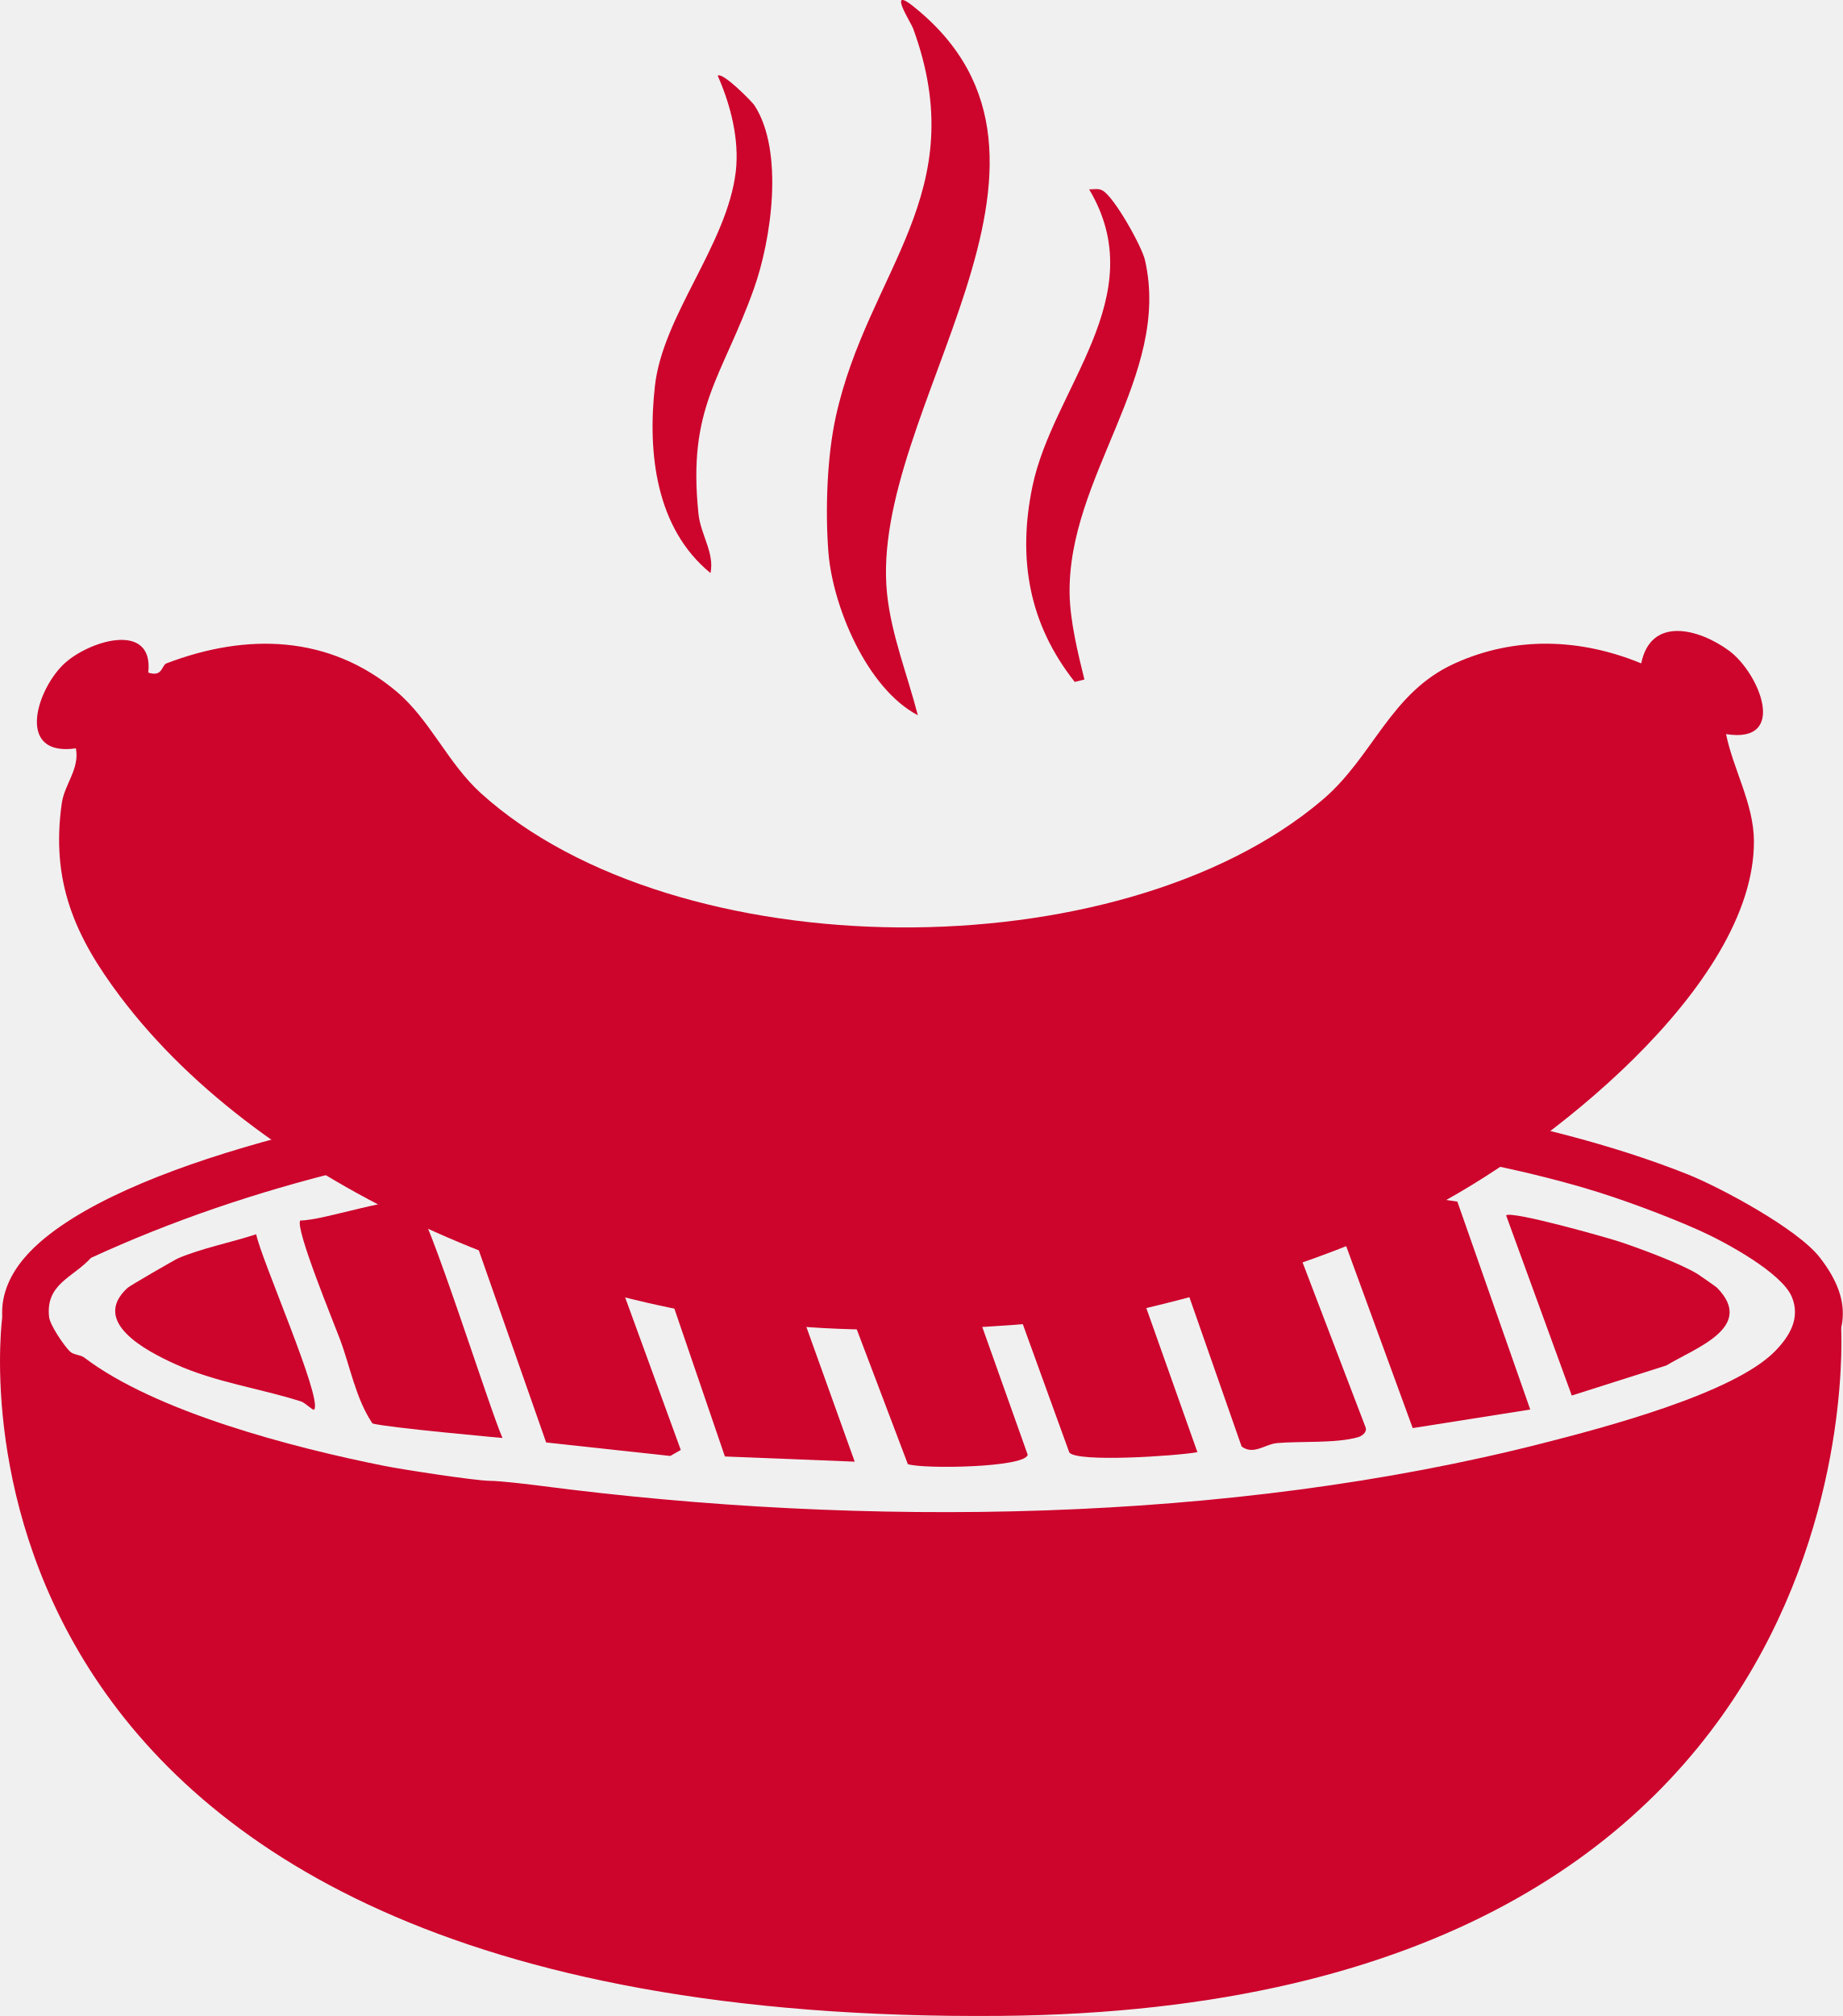
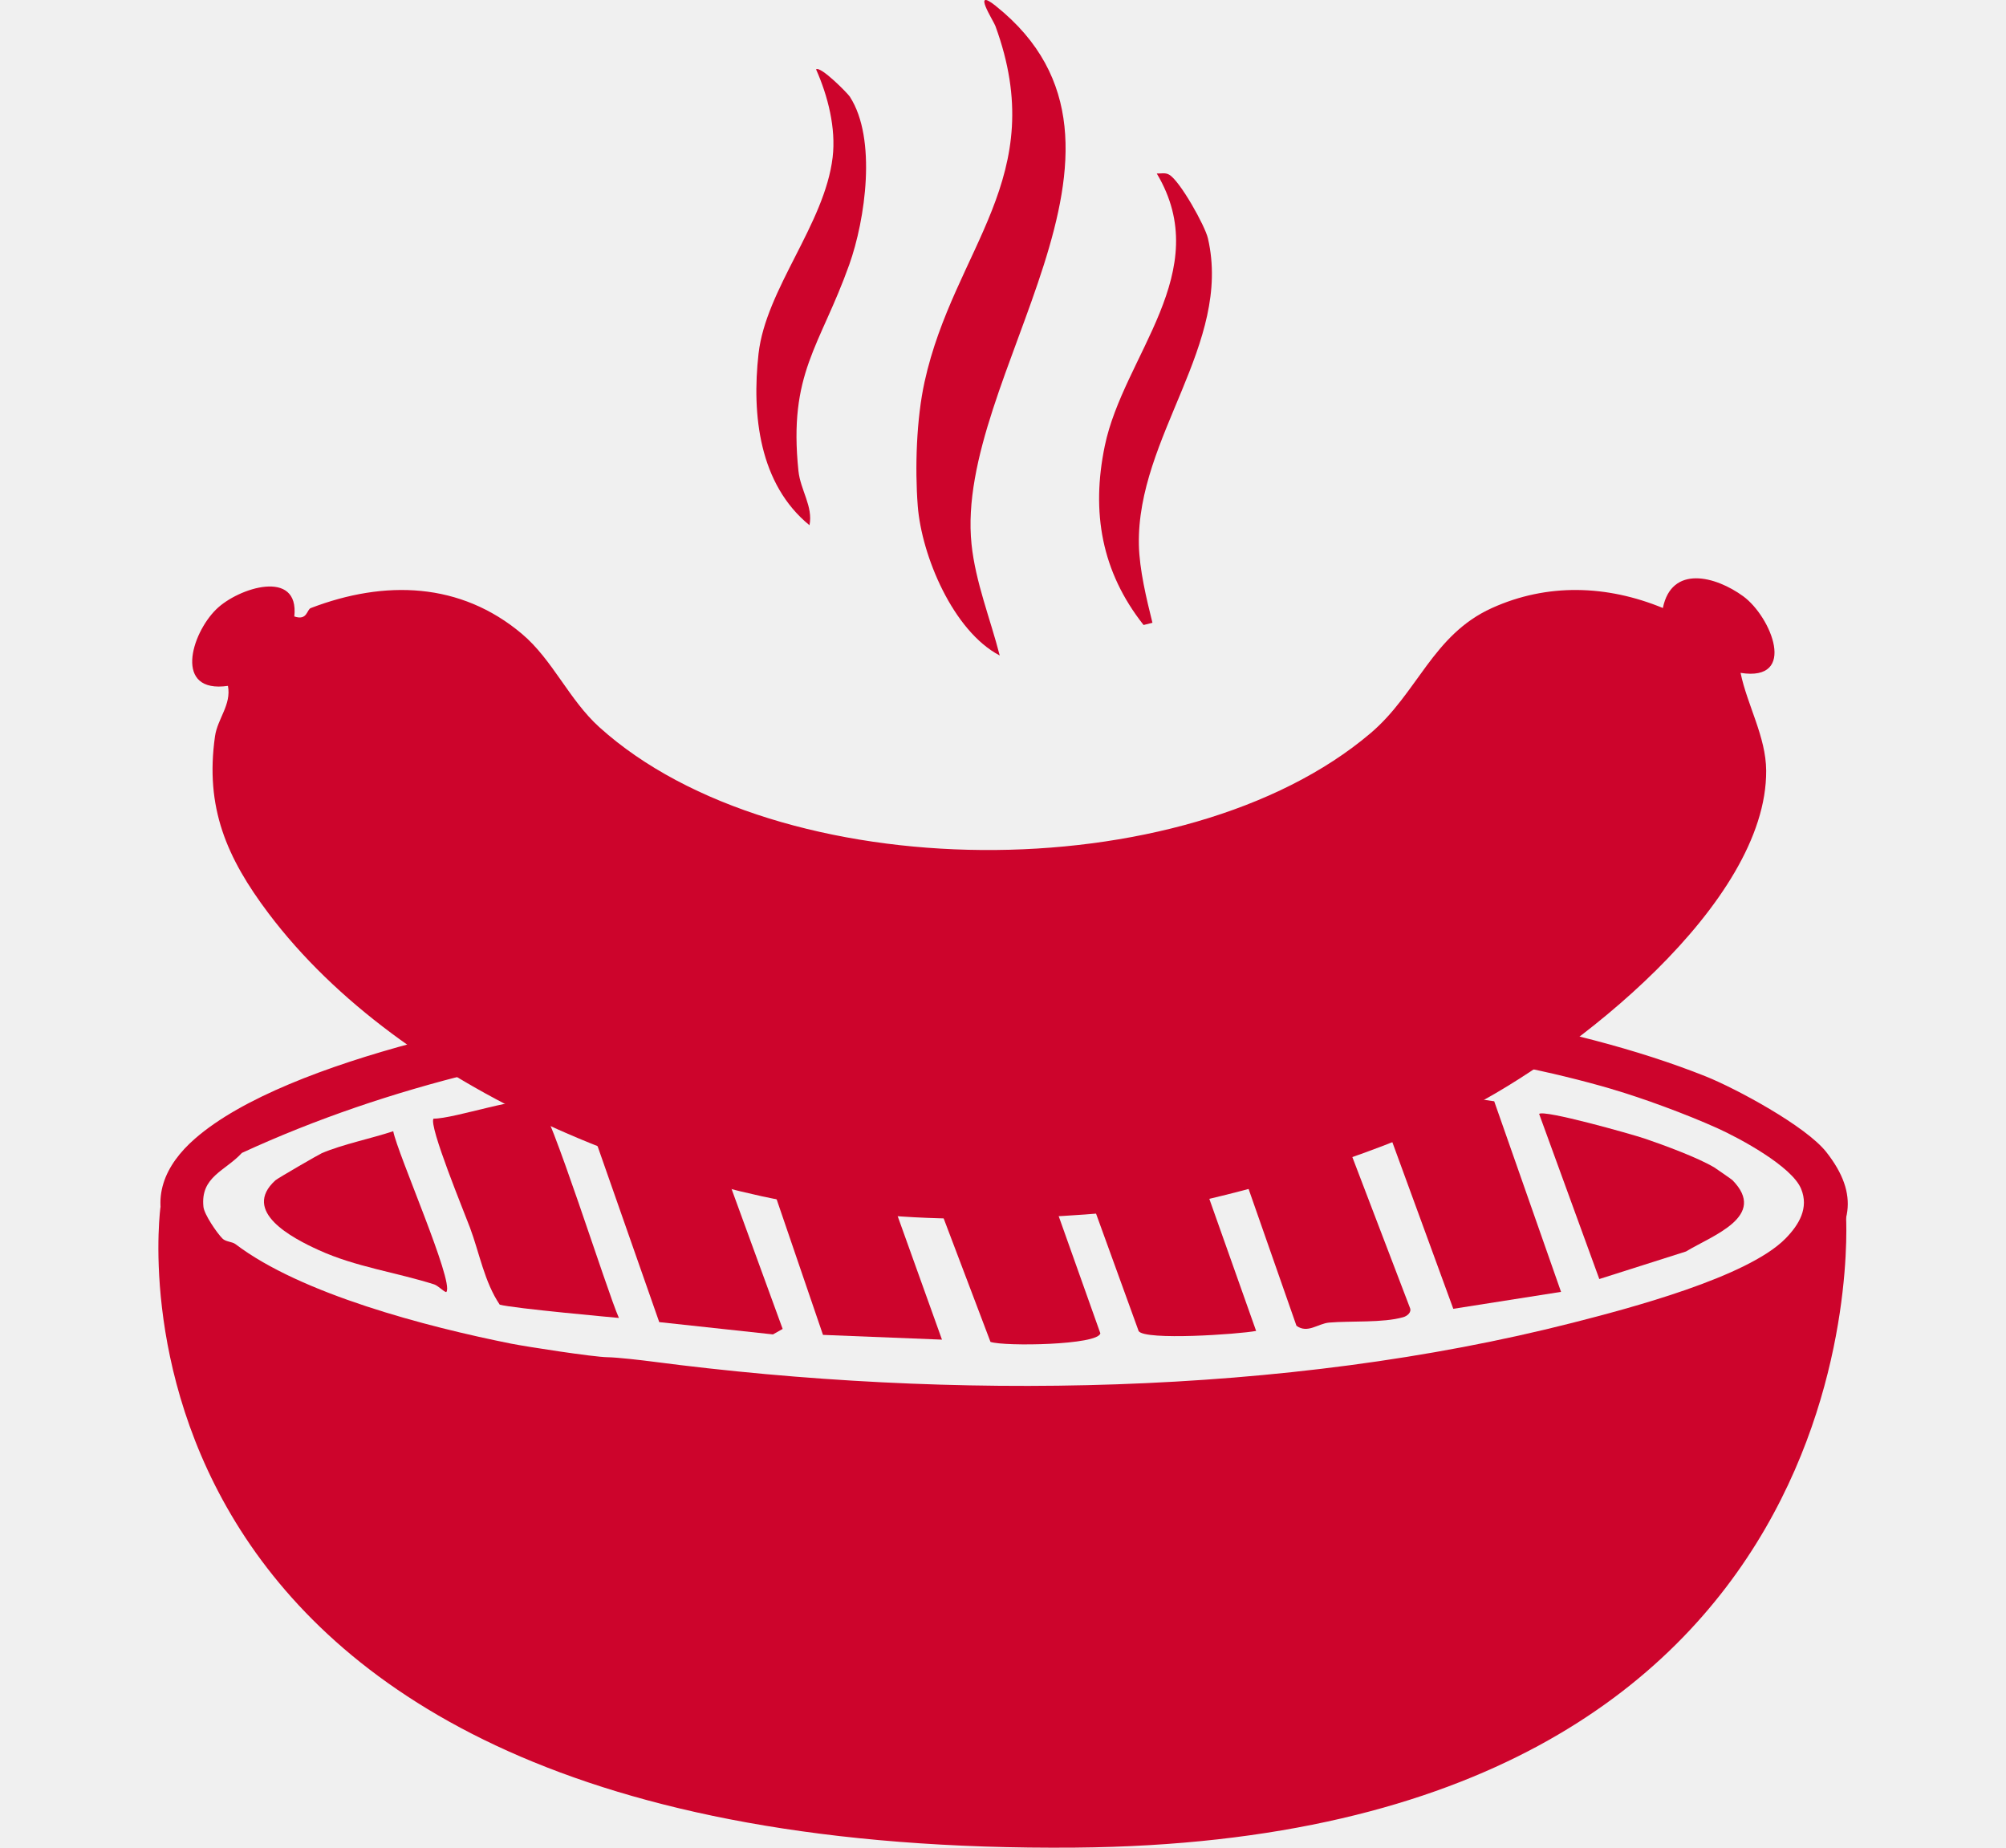
- <svg xmlns="http://www.w3.org/2000/svg" width="32" height="35" viewBox="0 0 32 35" fill="none">
-   <g clip-path="url(#clip0_888_1518)">
-     <path d="M13.843 23.027C9.695 22.687 4.629 20.673 2.086 17.299C1.294 16.248 0.881 15.297 1.073 13.945C1.121 13.612 1.386 13.349 1.318 12.992C0.287 13.14 0.619 12.009 1.096 11.541C1.516 11.129 2.674 10.766 2.575 11.677C2.824 11.761 2.808 11.548 2.888 11.518C4.289 10.982 5.723 11.026 6.887 12.007C7.468 12.496 7.777 13.253 8.354 13.774C11.736 16.829 19.431 16.886 22.962 13.889C23.853 13.133 24.137 12.027 25.261 11.518C26.312 11.041 27.443 11.082 28.5 11.517C28.667 10.697 29.496 10.91 30.024 11.296C30.551 11.683 31.059 12.918 29.973 12.745C30.099 13.36 30.453 13.955 30.457 14.596C30.475 17.121 26.801 20.001 24.712 21.046C23.178 21.812 21.221 22.417 19.608 22.778C19.302 22.846 16.365 23.233 13.842 23.026L13.843 23.027Z" fill="#CD042C" />
-     <path d="M29.309 20.389C29.877 20.616 31.207 21.33 31.595 21.824C32.231 22.633 32.09 23.279 31.379 23.969C30.473 24.845 29.082 25.185 27.893 25.547C21.751 27.417 13.647 27.397 7.256 26.286C5.543 25.988 1.015 25.06 0.199 23.429C-0.164 22.704 0.119 22.067 0.695 21.565C2.452 20.035 7.114 19.144 9.439 18.877C14.975 18.24 24.15 18.33 29.309 20.389V20.389ZM27.552 20.635C25.142 19.928 22.582 19.706 20.088 19.528C13.893 19.086 7.205 19.247 1.58 21.838C1.268 22.181 0.791 22.288 0.852 22.861C0.867 23.005 1.106 23.354 1.211 23.46C1.273 23.524 1.396 23.519 1.459 23.566C2.702 24.512 5.075 25.131 6.681 25.451C6.969 25.509 8.241 25.706 8.505 25.709C8.685 25.71 9.151 25.765 9.351 25.791C15.017 26.532 21.346 26.445 26.791 25.056C27.849 24.786 30.099 24.196 30.821 23.461C31.081 23.197 31.266 22.882 31.117 22.519C30.944 22.096 29.96 21.564 29.525 21.368C28.928 21.1 28.116 20.801 27.552 20.636V20.635Z" fill="#CD042C" />
-     <path d="M15.863 0.113C19.228 2.799 15.072 7.128 15.404 10.309C15.478 11.025 15.762 11.729 15.938 12.417C15.054 11.953 14.458 10.527 14.385 9.582C14.33 8.863 14.36 7.935 14.514 7.234C15.072 4.696 16.909 3.362 15.855 0.49C15.824 0.402 15.396 -0.261 15.864 0.113L15.863 0.113Z" fill="#CD042C" />
-     <path d="M19.148 3.309C19.353 3.426 19.828 4.278 19.882 4.514C20.344 6.518 18.533 8.273 18.574 10.322C18.584 10.788 18.718 11.344 18.831 11.797L18.663 11.839C17.867 10.832 17.668 9.702 17.928 8.447C18.282 6.734 20.024 5.148 18.913 3.287C18.992 3.29 19.073 3.265 19.148 3.309Z" fill="#CD042C" />
-     <path d="M13.104 1.834C13.617 2.629 13.396 4.16 13.091 5.014C12.537 6.566 11.935 7.066 12.129 8.92C12.167 9.284 12.41 9.597 12.338 9.949C11.386 9.172 11.243 7.86 11.373 6.7C11.511 5.47 12.626 4.249 12.777 2.979C12.842 2.428 12.688 1.82 12.463 1.314C12.548 1.245 13.062 1.767 13.105 1.834H13.104Z" fill="#CD042C" />
-     <path d="M16.017 20.112L17.846 25.256C17.805 25.479 16.035 25.508 15.765 25.419L13.877 20.439L13.922 20.112H16.017Z" fill="#CD042C" />
-     <path d="M20.793 25.211C20.453 25.275 18.694 25.395 18.568 25.215L16.811 20.368L16.864 20.121C17.033 20.021 18.919 20.194 19.073 20.36L20.793 25.211Z" fill="#CD042C" />
-     <path d="M14.842 25.376L12.588 25.286L10.904 20.36C11.329 20.357 12.769 20.124 13.042 20.359L14.842 25.376Z" fill="#CD042C" />
-     <path d="M22.031 20.377L23.711 24.774C23.747 24.859 23.658 24.93 23.583 24.951C23.2 25.061 22.587 25.018 22.18 25.053C21.966 25.072 21.772 25.267 21.561 25.113L19.869 20.277L22.03 20.377H22.031Z" fill="#CD042C" />
-     <path d="M9.484 25.043L7.973 20.732C8.027 20.649 8.084 20.623 8.182 20.606C8.77 20.508 9.536 20.652 10.066 20.36L11.822 25.173L11.639 25.277L9.484 25.043Z" fill="#CD042C" />
-     <path d="M25.307 20.861L26.573 24.471L24.532 24.793L22.971 20.524L25.307 20.861Z" fill="#CD042C" />
-     <path d="M7.201 20.87C7.412 20.989 8.506 24.478 8.726 24.965C8.726 24.965 6.717 24.784 6.468 24.713C6.177 24.281 6.084 23.733 5.904 23.252C5.801 22.974 5.12 21.325 5.214 21.189C5.617 21.193 6.942 20.726 7.2 20.87H7.201Z" fill="#CD042C" />
-     <path d="M29.475 22.116C29.502 22.133 29.801 22.34 29.816 22.356C30.489 23.041 29.444 23.399 28.936 23.706L27.294 24.228L26.154 21.1C26.25 21.018 27.889 21.479 28.15 21.566C28.507 21.687 29.169 21.931 29.475 22.116Z" fill="#CD042C" />
-     <path d="M5.458 24.471C5.438 24.498 5.301 24.353 5.226 24.33C4.498 24.099 3.741 24 3.038 23.68C2.532 23.45 1.569 22.947 2.217 22.357C2.254 22.323 3.033 21.871 3.094 21.845C3.484 21.676 4.038 21.564 4.449 21.428C4.53 21.852 5.601 24.274 5.457 24.47L5.458 24.471Z" fill="#CD042C" />
-     <path d="M31.97 23.019C31.97 23.019 32.749 34.865 17.37 34.998C-1.687 35.162 0.041 22.855 0.041 22.855C0.041 22.855 2.994 26.739 16.423 26.739C29.852 26.739 31.97 23.019 31.97 23.019Z" fill="#CD042C" />
+ <svg xmlns="http://www.w3.org/2000/svg" width="38" height="35" viewBox="0 0 38 35" fill="none">
+   <g clip-path="url(#clip0_4660_259)">
+     <path d="M16.843 23.027C12.694 22.687 7.629 20.673 5.086 17.3C4.294 16.248 3.881 15.297 4.073 13.946C4.121 13.613 4.386 13.349 4.318 12.992C3.287 13.14 3.619 12.01 4.096 11.542C4.516 11.13 5.674 10.766 5.575 11.677C5.824 11.761 5.808 11.548 5.888 11.518C7.289 10.982 8.723 11.026 9.887 12.007C10.468 12.496 10.777 13.253 11.354 13.775C14.736 16.829 22.431 16.886 25.962 13.889C26.853 13.133 27.137 12.027 28.261 11.518C29.312 11.042 30.443 11.082 31.5 11.517C31.667 10.698 32.496 10.91 33.024 11.296C33.551 11.683 34.059 12.918 32.972 12.746C33.099 13.36 33.453 13.956 33.457 14.596C33.475 17.121 29.801 20.001 27.712 21.046C26.178 21.812 24.221 22.418 22.608 22.778C22.302 22.846 19.365 23.233 16.842 23.026L16.843 23.027Z" fill="#CD042C" />
+     <path d="M32.311 20.389C32.879 20.616 34.209 21.33 34.597 21.824C35.233 22.633 35.092 23.279 34.381 23.969C33.475 24.845 32.084 25.185 30.895 25.547C24.753 27.417 16.649 27.398 10.258 26.286C8.545 25.989 4.017 25.06 3.201 23.429C2.838 22.704 3.12 22.067 3.697 21.566C5.454 20.035 10.116 19.144 12.441 18.877C17.977 18.24 27.152 18.33 32.311 20.389V20.389ZM30.553 20.635C28.144 19.928 25.584 19.706 23.09 19.528C16.895 19.086 10.207 19.247 4.582 21.839C4.27 22.181 3.793 22.288 3.854 22.861C3.869 23.005 4.108 23.354 4.213 23.46C4.275 23.524 4.398 23.519 4.461 23.567C5.704 24.512 8.077 25.131 9.683 25.452C9.971 25.509 11.243 25.706 11.507 25.709C11.687 25.711 12.153 25.765 12.353 25.791C18.019 26.532 24.348 26.445 29.793 25.056C30.851 24.786 33.101 24.196 33.823 23.461C34.082 23.197 34.268 22.882 34.119 22.52C33.946 22.096 32.962 21.564 32.527 21.368C31.93 21.1 31.118 20.802 30.553 20.636V20.635Z" fill="#CD042C" />
+     <path d="M18.863 0.113C22.228 2.799 18.072 7.128 18.404 10.309C18.478 11.025 18.762 11.729 18.938 12.417C18.054 11.953 17.458 10.527 17.385 9.582C17.33 8.863 17.36 7.935 17.514 7.234C18.072 4.696 19.909 3.362 18.855 0.49C18.824 0.402 18.395 -0.261 18.864 0.113L18.863 0.113Z" fill="#CD042C" />
+     <path d="M22.148 3.309C22.353 3.426 22.828 4.279 22.882 4.515C23.344 6.518 21.533 8.273 21.574 10.322C21.584 10.788 21.718 11.344 21.831 11.797L21.663 11.839C20.867 10.832 20.668 9.703 20.928 8.447C21.282 6.734 23.024 5.148 21.913 3.287C21.992 3.29 22.073 3.265 22.148 3.309Z" fill="#CD042C" />
+     <path d="M16.1 1.834C16.613 2.629 16.392 4.16 16.087 5.015C15.533 6.567 14.932 7.066 15.125 8.92C15.163 9.284 15.406 9.597 15.334 9.949C14.382 9.172 14.239 7.86 14.369 6.701C14.508 5.47 15.622 4.249 15.773 2.979C15.838 2.428 15.684 1.82 15.459 1.314C15.544 1.245 16.058 1.768 16.101 1.834H16.1Z" fill="#CD042C" />
+     <path d="M19.015 20.112L20.844 25.256C20.803 25.48 19.033 25.508 18.763 25.419L16.875 20.44L16.92 20.112H19.015Z" fill="#CD042C" />
+     <path d="M23.795 25.211C23.455 25.275 21.696 25.395 21.57 25.215L19.812 20.368L19.866 20.121C20.035 20.021 21.921 20.193 22.076 20.36L23.795 25.211Z" fill="#CD042C" />
+     <path d="M17.844 25.376L15.59 25.286L13.906 20.36C14.331 20.357 15.771 20.125 16.044 20.359L17.844 25.376Z" fill="#CD042C" />
+     <path d="M25.029 20.377L26.709 24.774C26.745 24.859 26.656 24.93 26.581 24.951C26.198 25.061 25.585 25.018 25.178 25.053C24.964 25.072 24.77 25.267 24.559 25.113L22.867 20.277L25.028 20.377H25.029Z" fill="#CD042C" />
+     <path d="M12.488 25.044L10.977 20.732C11.031 20.649 11.088 20.623 11.186 20.607C11.774 20.508 12.54 20.653 13.069 20.36L14.826 25.173L14.643 25.277L12.488 25.044Z" fill="#CD042C" />
+     <path d="M28.305 20.861L29.571 24.471L27.53 24.792L25.969 20.524L28.305 20.861Z" fill="#CD042C" />
+     <path d="M10.199 20.871C10.41 20.989 11.504 24.478 11.724 24.965C11.724 24.965 9.715 24.784 9.466 24.713C9.175 24.281 9.082 23.733 8.902 23.252C8.799 22.974 8.118 21.325 8.212 21.19C8.615 21.193 9.94 20.726 10.198 20.871H10.199Z" fill="#CD042C" />
+     <path d="M32.477 22.116C32.504 22.133 32.803 22.34 32.818 22.355C33.491 23.041 32.446 23.399 31.938 23.706L30.296 24.228L29.156 21.1C29.252 21.017 30.891 21.479 31.152 21.566C31.509 21.687 32.171 21.931 32.477 22.116Z" fill="#CD042C" />
+     <path d="M8.458 24.471C8.438 24.498 8.301 24.354 8.226 24.33C7.498 24.099 6.741 24 6.038 23.68C5.532 23.45 4.569 22.947 5.217 22.358C5.254 22.323 6.033 21.872 6.094 21.845C6.484 21.677 7.038 21.565 7.449 21.428C7.53 21.852 8.601 24.275 8.457 24.47L8.458 24.471Z" fill="#CD042C" />
+     <path d="M34.969 23.019C34.969 23.019 35.749 34.865 20.37 34.998C1.313 35.162 3.041 22.855 3.041 22.855C3.041 22.855 5.994 26.739 19.423 26.739C32.852 26.739 34.969 23.019 34.969 23.019Z" fill="#CD042C" />
  </g>
  <defs>
-     <clipPath id="clip0_888_1518">
-       <rect width="32" height="35" fill="white" />
+     <clipPath id="clip0_4660_259">
+       <rect width="32" height="35" fill="white" transform="translate(3)" />
    </clipPath>
  </defs>
</svg>
